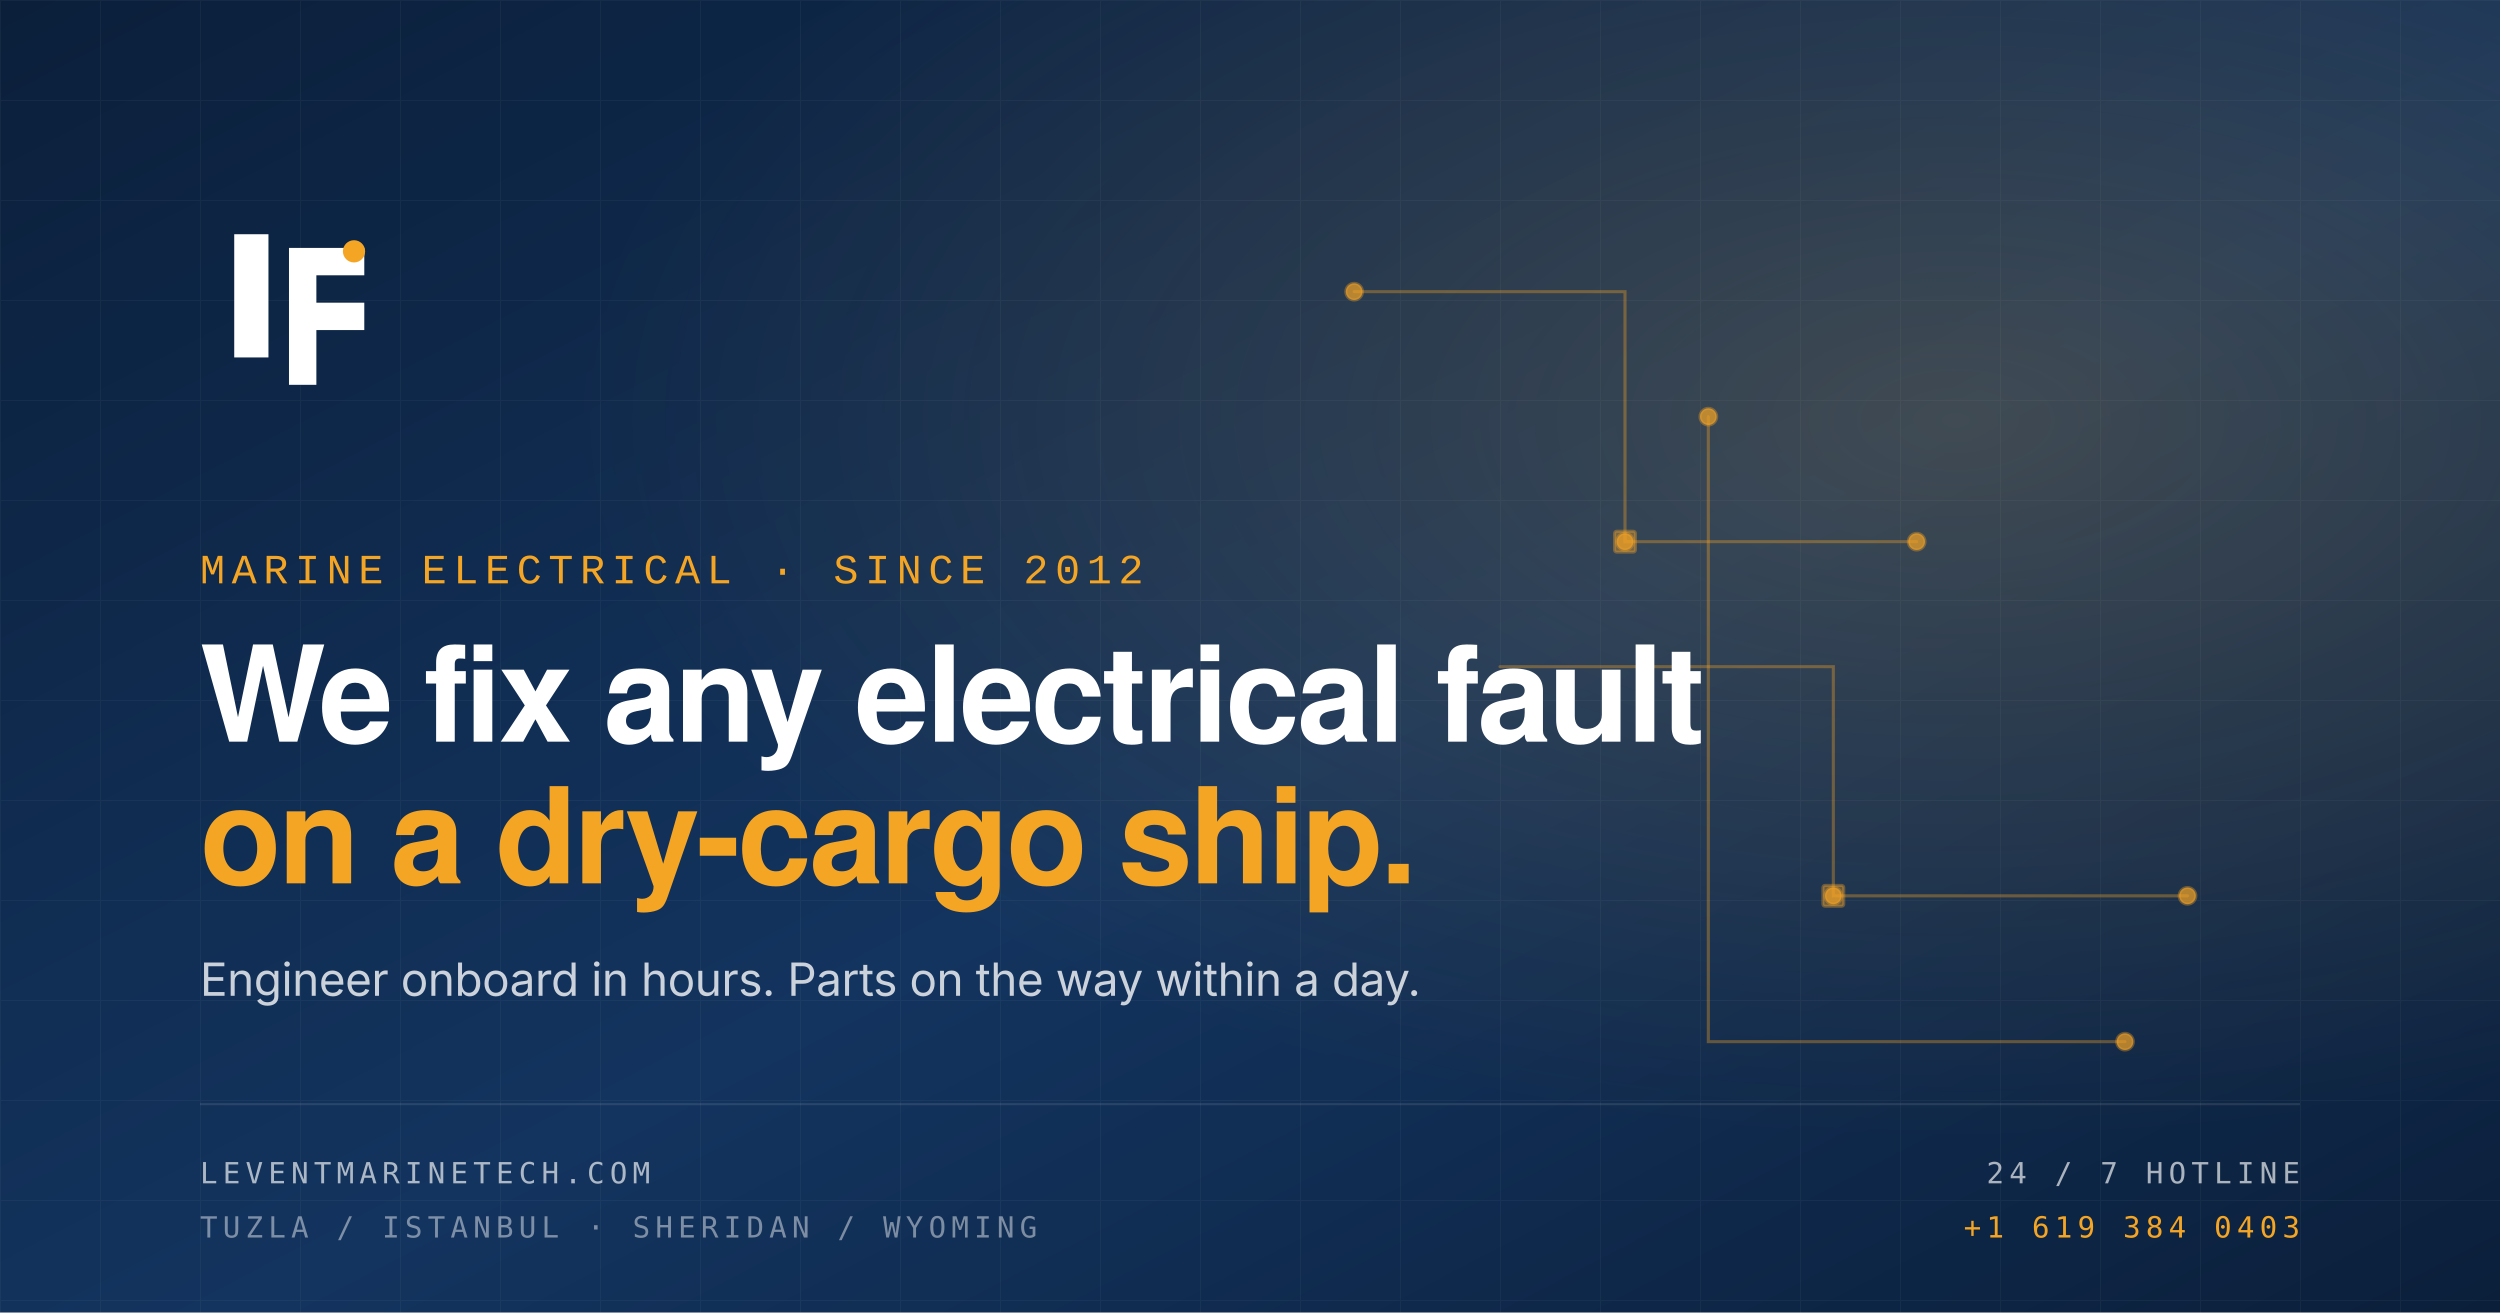
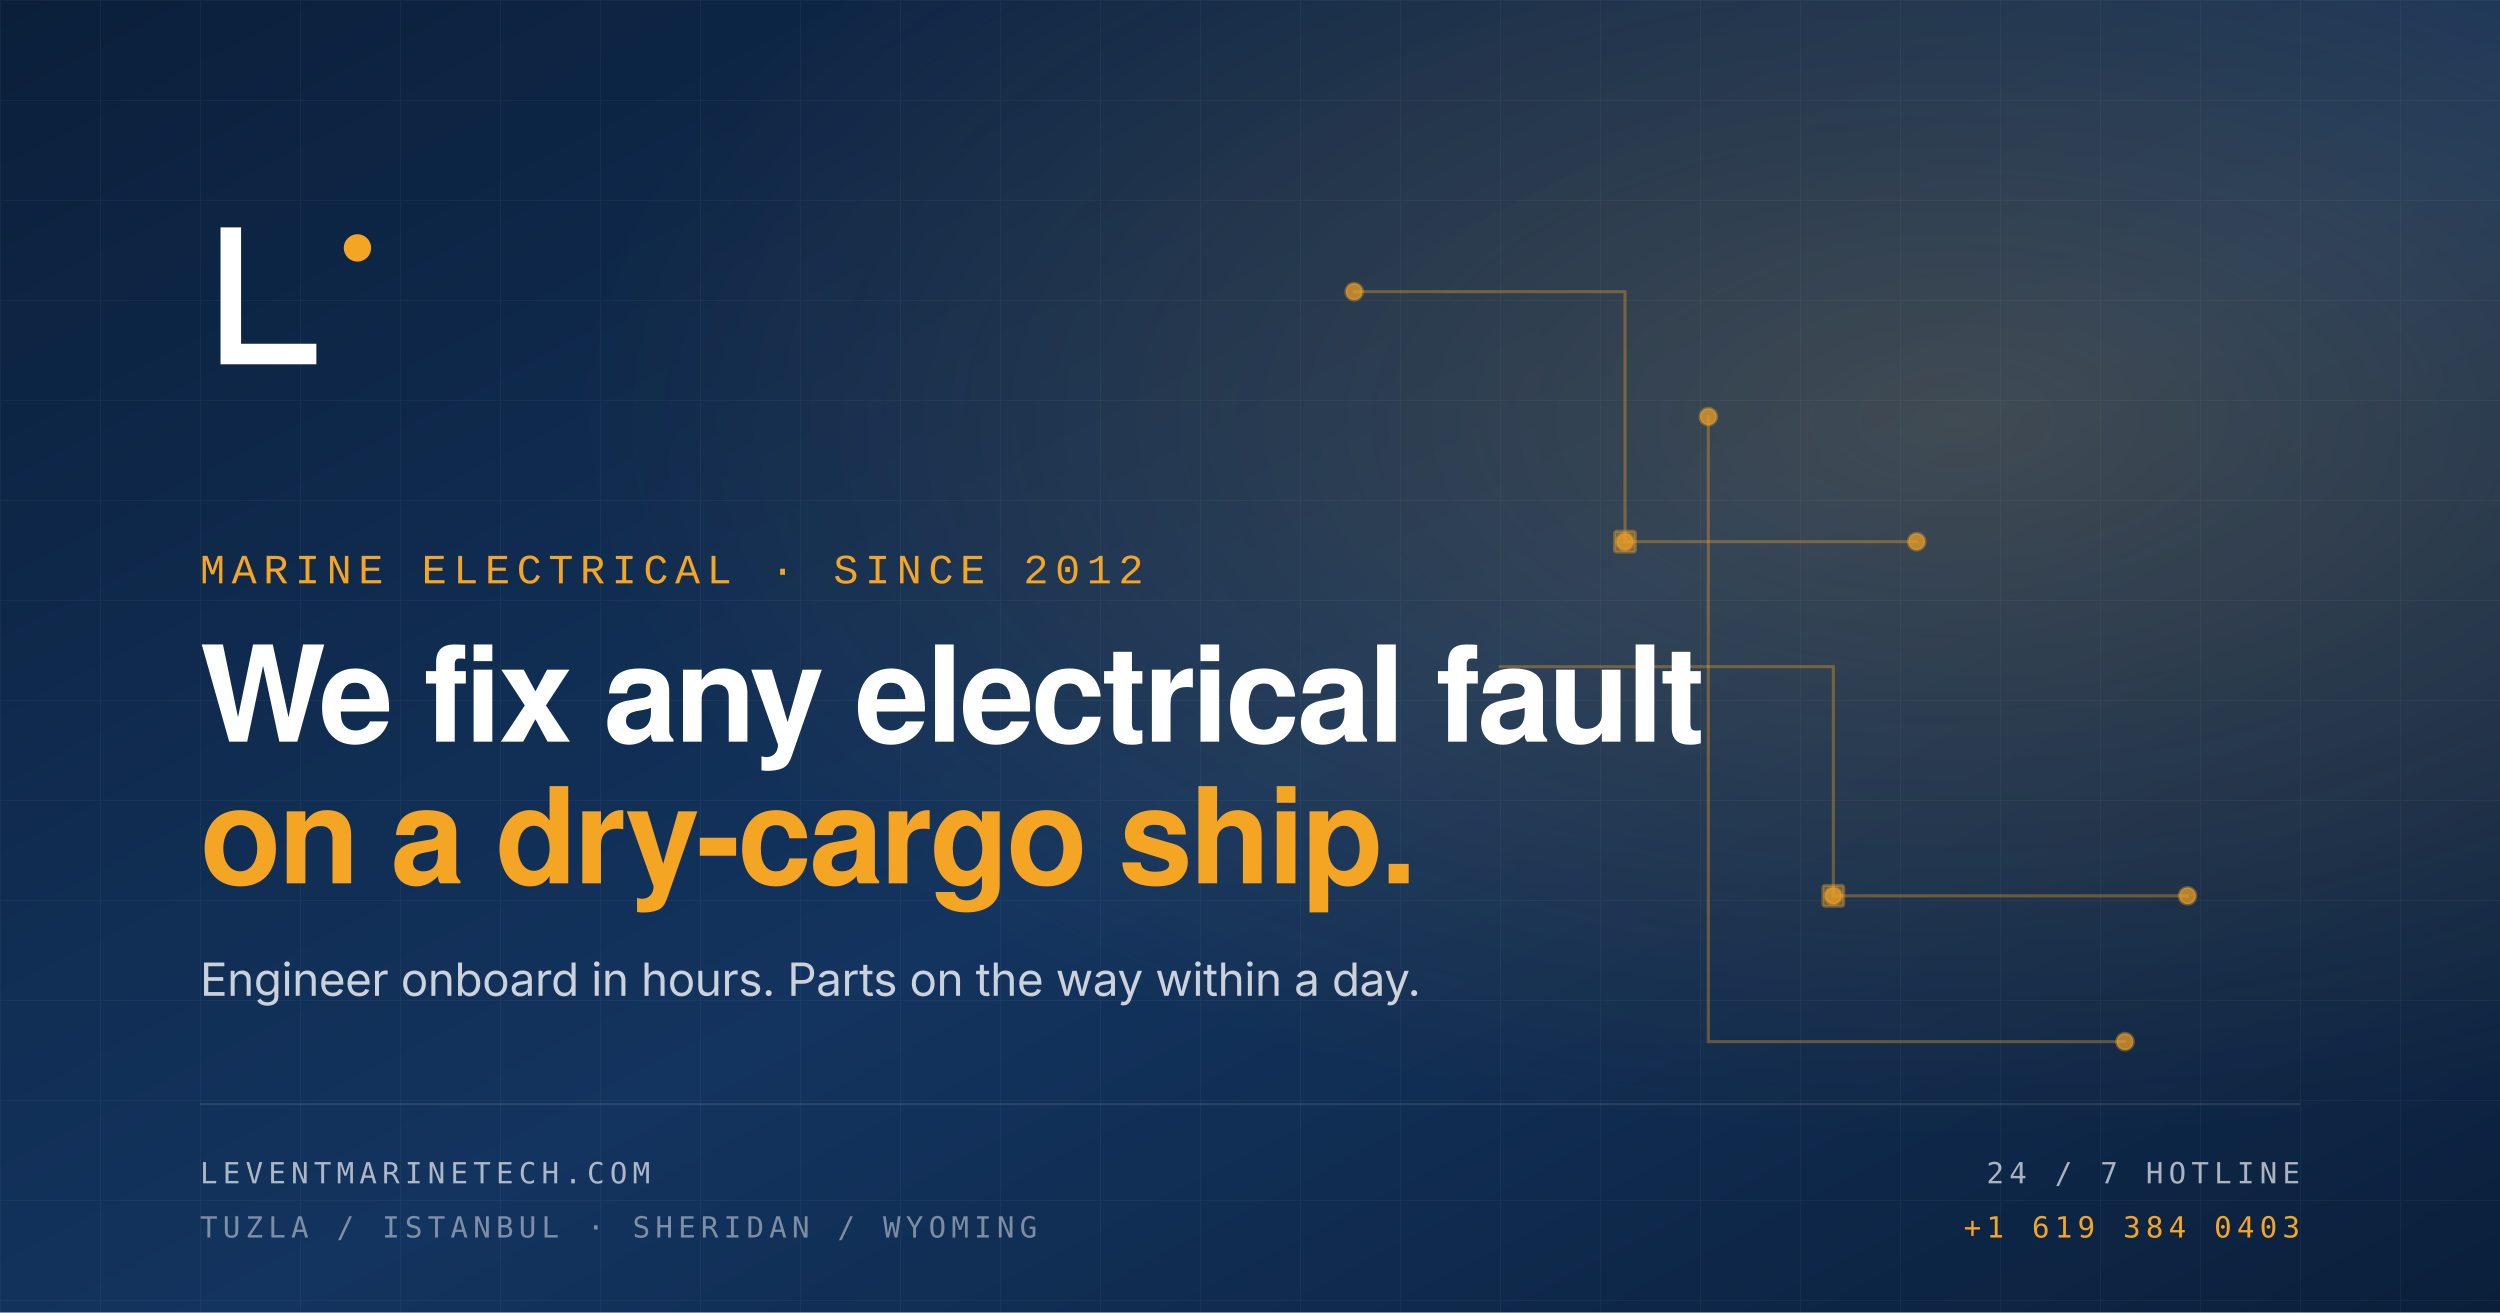
<svg xmlns="http://www.w3.org/2000/svg" viewBox="0 0 1200 630" width="1200" height="630">
  <defs>
    <linearGradient id="bg" x1="0%" y1="0%" x2="100%" y2="100%">
      <stop offset="0%" stop-color="#0B1F3A" />
      <stop offset="55%" stop-color="#13345F" />
      <stop offset="100%" stop-color="#0B1F3A" />
    </linearGradient>
    <radialGradient id="glow" cx="78%" cy="32%" r="55%">
      <stop offset="0%" stop-color="#F5A524" stop-opacity="0.20" />
      <stop offset="100%" stop-color="#F5A524" stop-opacity="0" />
    </radialGradient>
    <pattern id="grid" width="48" height="48" patternUnits="userSpaceOnUse">
      <path d="M 48 0 L 0 0 0 48" fill="none" stroke="rgba(255,255,255,0.04)" stroke-width="1" />
    </pattern>
  </defs>
  <rect width="1200" height="630" fill="url(#bg)" />
  <rect width="1200" height="630" fill="url(#grid)" />
  <rect width="1200" height="630" fill="url(#glow)" />
  <g stroke="rgba(245,165,36,0.35)" stroke-width="1.5" fill="none" stroke-linecap="round">
    <path d="M 650 140 L 780 140 L 780 260 L 920 260" />
    <path d="M 720 320 L 880 320 L 880 430 L 1050 430" />
    <path d="M 820 200 L 820 500 L 1020 500" />
    <circle cx="650" cy="140" r="4" fill="rgba(245,165,36,0.7)" />
    <circle cx="780" cy="260" r="4" fill="rgba(245,165,36,0.7)" />
    <circle cx="920" cy="260" r="4" fill="rgba(245,165,36,0.7)" />
    <circle cx="880" cy="430" r="4" fill="rgba(245,165,36,0.7)" />
    <circle cx="1050" cy="430" r="4" fill="rgba(245,165,36,0.7)" />
    <circle cx="820" cy="200" r="4" fill="rgba(245,165,36,0.7)" />
    <circle cx="1020" cy="500" r="4" fill="rgba(245,165,36,0.7)" />
    <rect x="775" y="255" width="10" height="10" rx="1" fill="rgba(245,165,36,0.35)" />
    <rect x="875" y="425" width="10" height="10" rx="1" fill="rgba(245,165,36,0.35)" />
  </g>
  <g transform="translate(96, 96)">
    <svg viewBox="0 0 56 56" width="92" height="92" x="0" y="0">
-       <path fill="#FFFFFF" d="M10 10h10v36H10V10zm16 4h22v8H34v8h14v8H34v16h-8V14z" />
-       <circle cx="45" cy="15" r="3.25" fill="#F5A524" />
+       <path fill="#FFFFFF" d="M12 8v34h22v6H6V8z" />
+       <circle cx="46" cy="14" r="4" fill="#F5A524" />
    </svg>
  </g>
  <text x="96" y="280" font-family="'JetBrains Mono', 'Courier New', monospace" font-size="20" letter-spacing="3.2" fill="#F5A524" font-weight="500">MARINE ELECTRICAL · SINCE 2012</text>
  <text x="96" y="356" font-family="'Space Grotesk', 'Helvetica', sans-serif" font-size="64" font-weight="700" fill="#FFFFFF" letter-spacing="-1.5">We fix any electrical fault</text>
  <text x="96" y="424" font-family="'Space Grotesk', 'Helvetica', sans-serif" font-size="64" font-weight="700" fill="#F5A524" letter-spacing="-1.5">on a dry-cargo ship.</text>
  <text x="96" y="478" font-family="'Inter', 'Helvetica', sans-serif" font-size="22" fill="rgba(255,255,255,0.78)" letter-spacing="-0.2">Engineer onboard in hours. Parts on the way within a day.</text>
  <line x1="96" y1="530" x2="1104" y2="530" stroke="rgba(255,255,255,0.10)" stroke-width="1" />
  <text x="96" y="568" font-family="'JetBrains Mono', monospace" font-size="14" letter-spacing="2.5" fill="rgba(255,255,255,0.65)">LEVENTMARINETECH.COM</text>
  <text x="96" y="594" font-family="'JetBrains Mono', monospace" font-size="14" letter-spacing="2.5" fill="rgba(255,255,255,0.45)">TUZLA / ISTANBUL  ·  SHERIDAN / WYOMING</text>
  <text x="1104" y="568" text-anchor="end" font-family="'JetBrains Mono', monospace" font-size="14" letter-spacing="2.5" fill="rgba(255,255,255,0.65)">24 / 7  HOTLINE</text>
  <text x="1104" y="594" text-anchor="end" font-family="'JetBrains Mono', monospace" font-size="14" letter-spacing="2.5" fill="#F5A524">+1 619 384 0403</text>
</svg>
